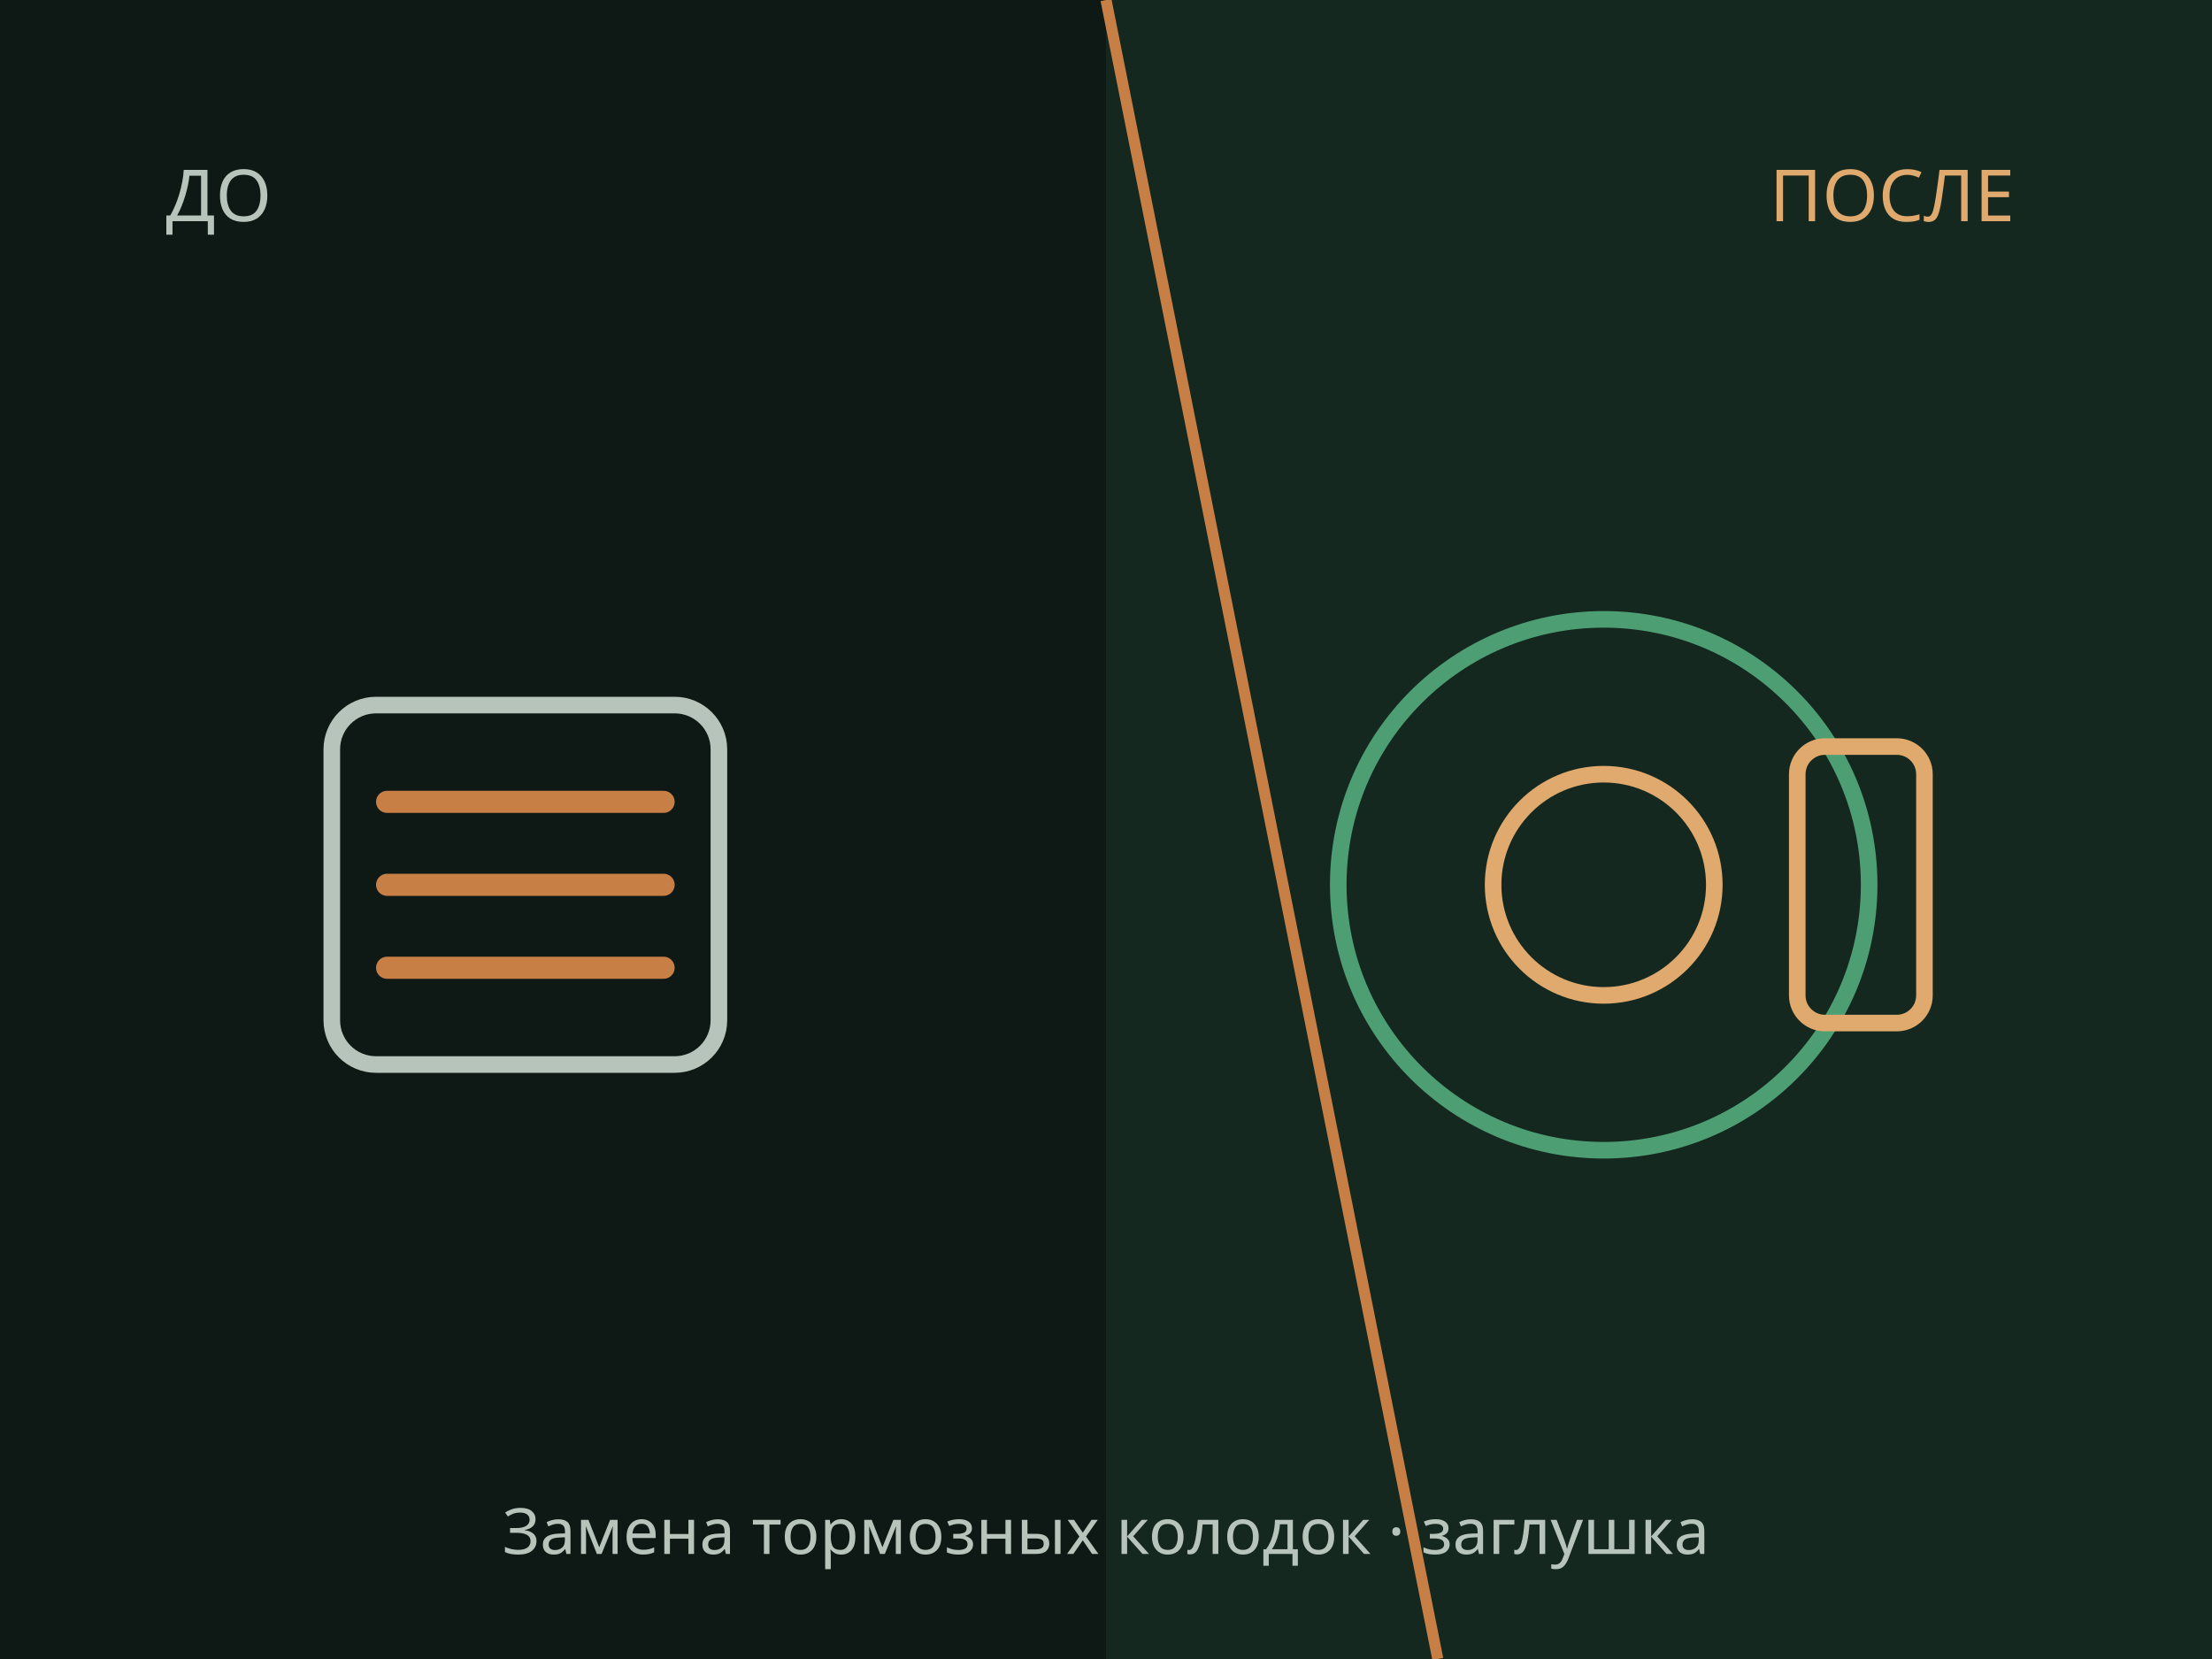
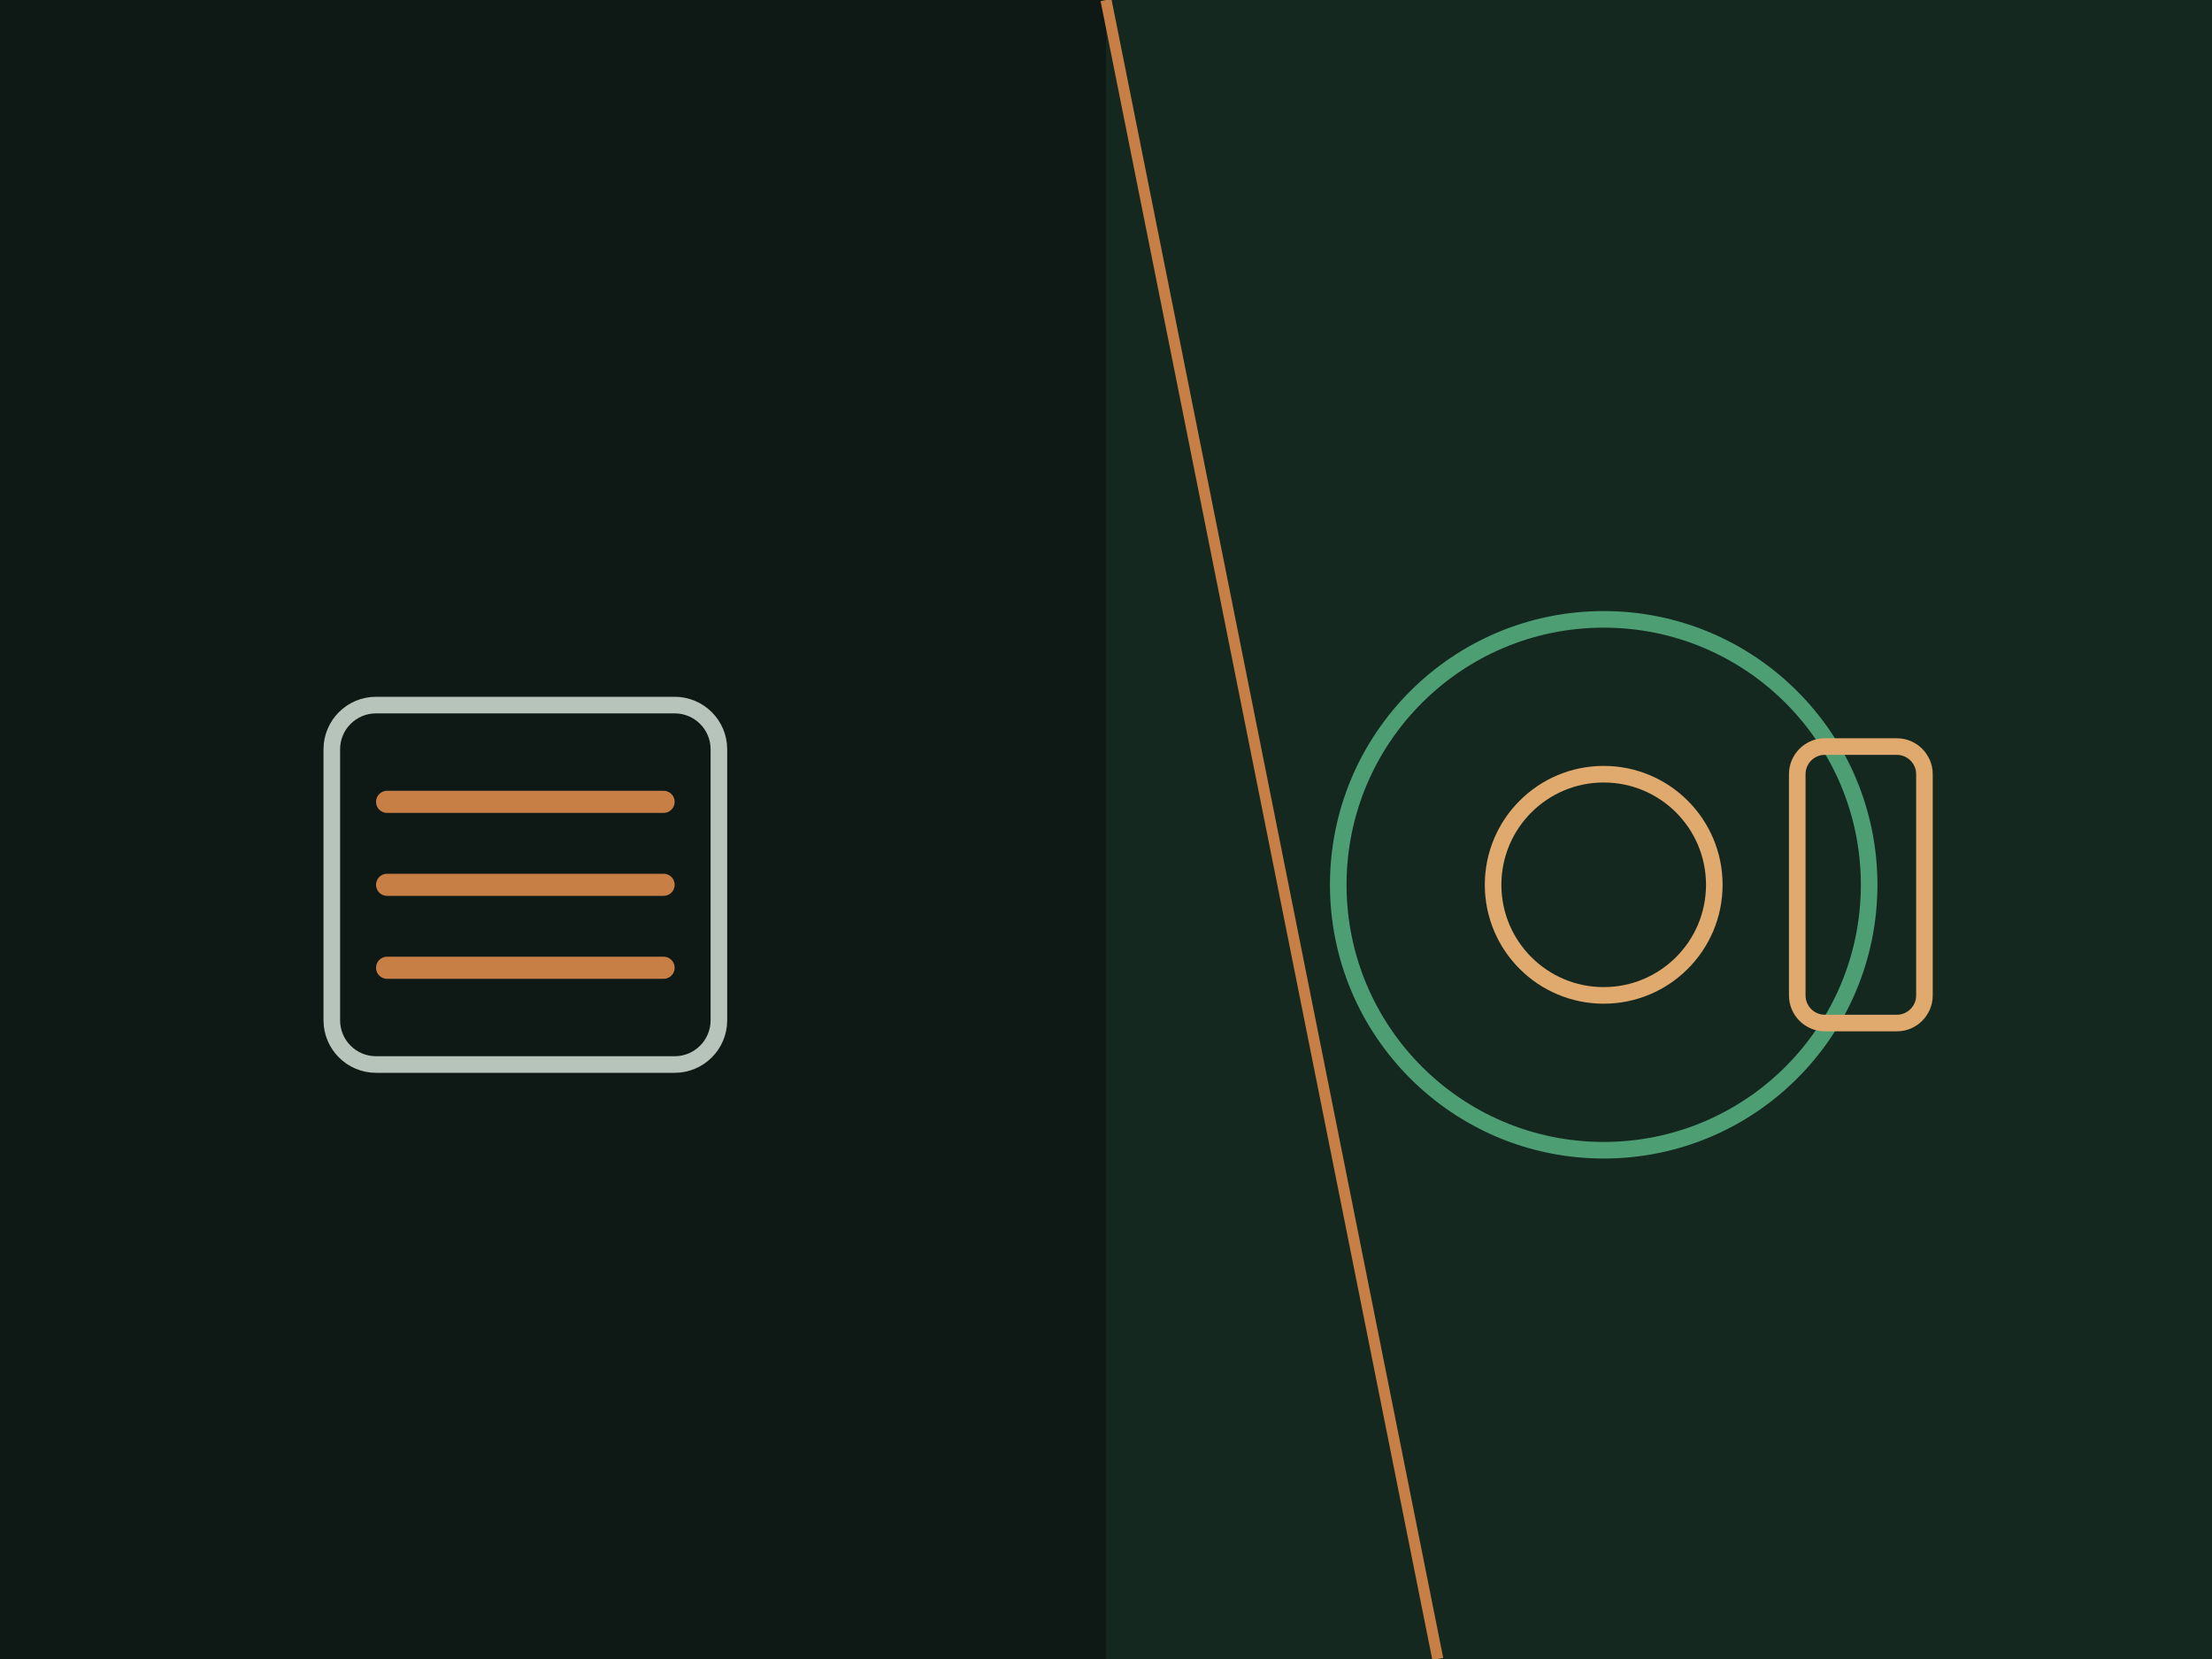
<svg xmlns="http://www.w3.org/2000/svg" viewBox="0 0 800 600" role="img">
  <rect width="800" height="600" fill="#14281F" />
  <path d="M0 0h400v600H0z" fill="#0B1410" opacity=".72" />
  <path d="M400 0l120 600" stroke="#C87F45" stroke-width="4" fill="none" />
  <g fill="none" stroke="#B7C4BB" stroke-width="6" stroke-linecap="round" stroke-linejoin="round" transform="translate(0,0)">
    <rect x="120" y="255" width="140" height="130" rx="16" />
    <path d="M140 290h100M140 320h100M140 350h100" stroke="#C87F45" stroke-width="8" />
  </g>
  <g fill="none" stroke="#4E9E74" stroke-width="6" stroke-linecap="round" stroke-linejoin="round">
    <circle cx="580" cy="320" r="96" />
    <circle cx="580" cy="320" r="40" stroke="#E0A96D" />
    <rect x="650" y="270" width="46" height="100" rx="10" stroke="#E0A96D" />
  </g>
-   <g font-family="sans-serif" font-size="26" fill="#B7C4BB">
-     <text x="60" y="80">ДО</text>
-   </g>
-   <g font-family="sans-serif" font-size="26" fill="#E0A96D">
-     <text x="640" y="80">ПОСЛЕ</text>
-   </g>
-   <g fill="#B7C4BB" font-family="sans-serif" font-size="23">
-     <text x="400" y="562" text-anchor="middle">Замена тормозных колодок · заглушка</text>
-   </g>
</svg>
